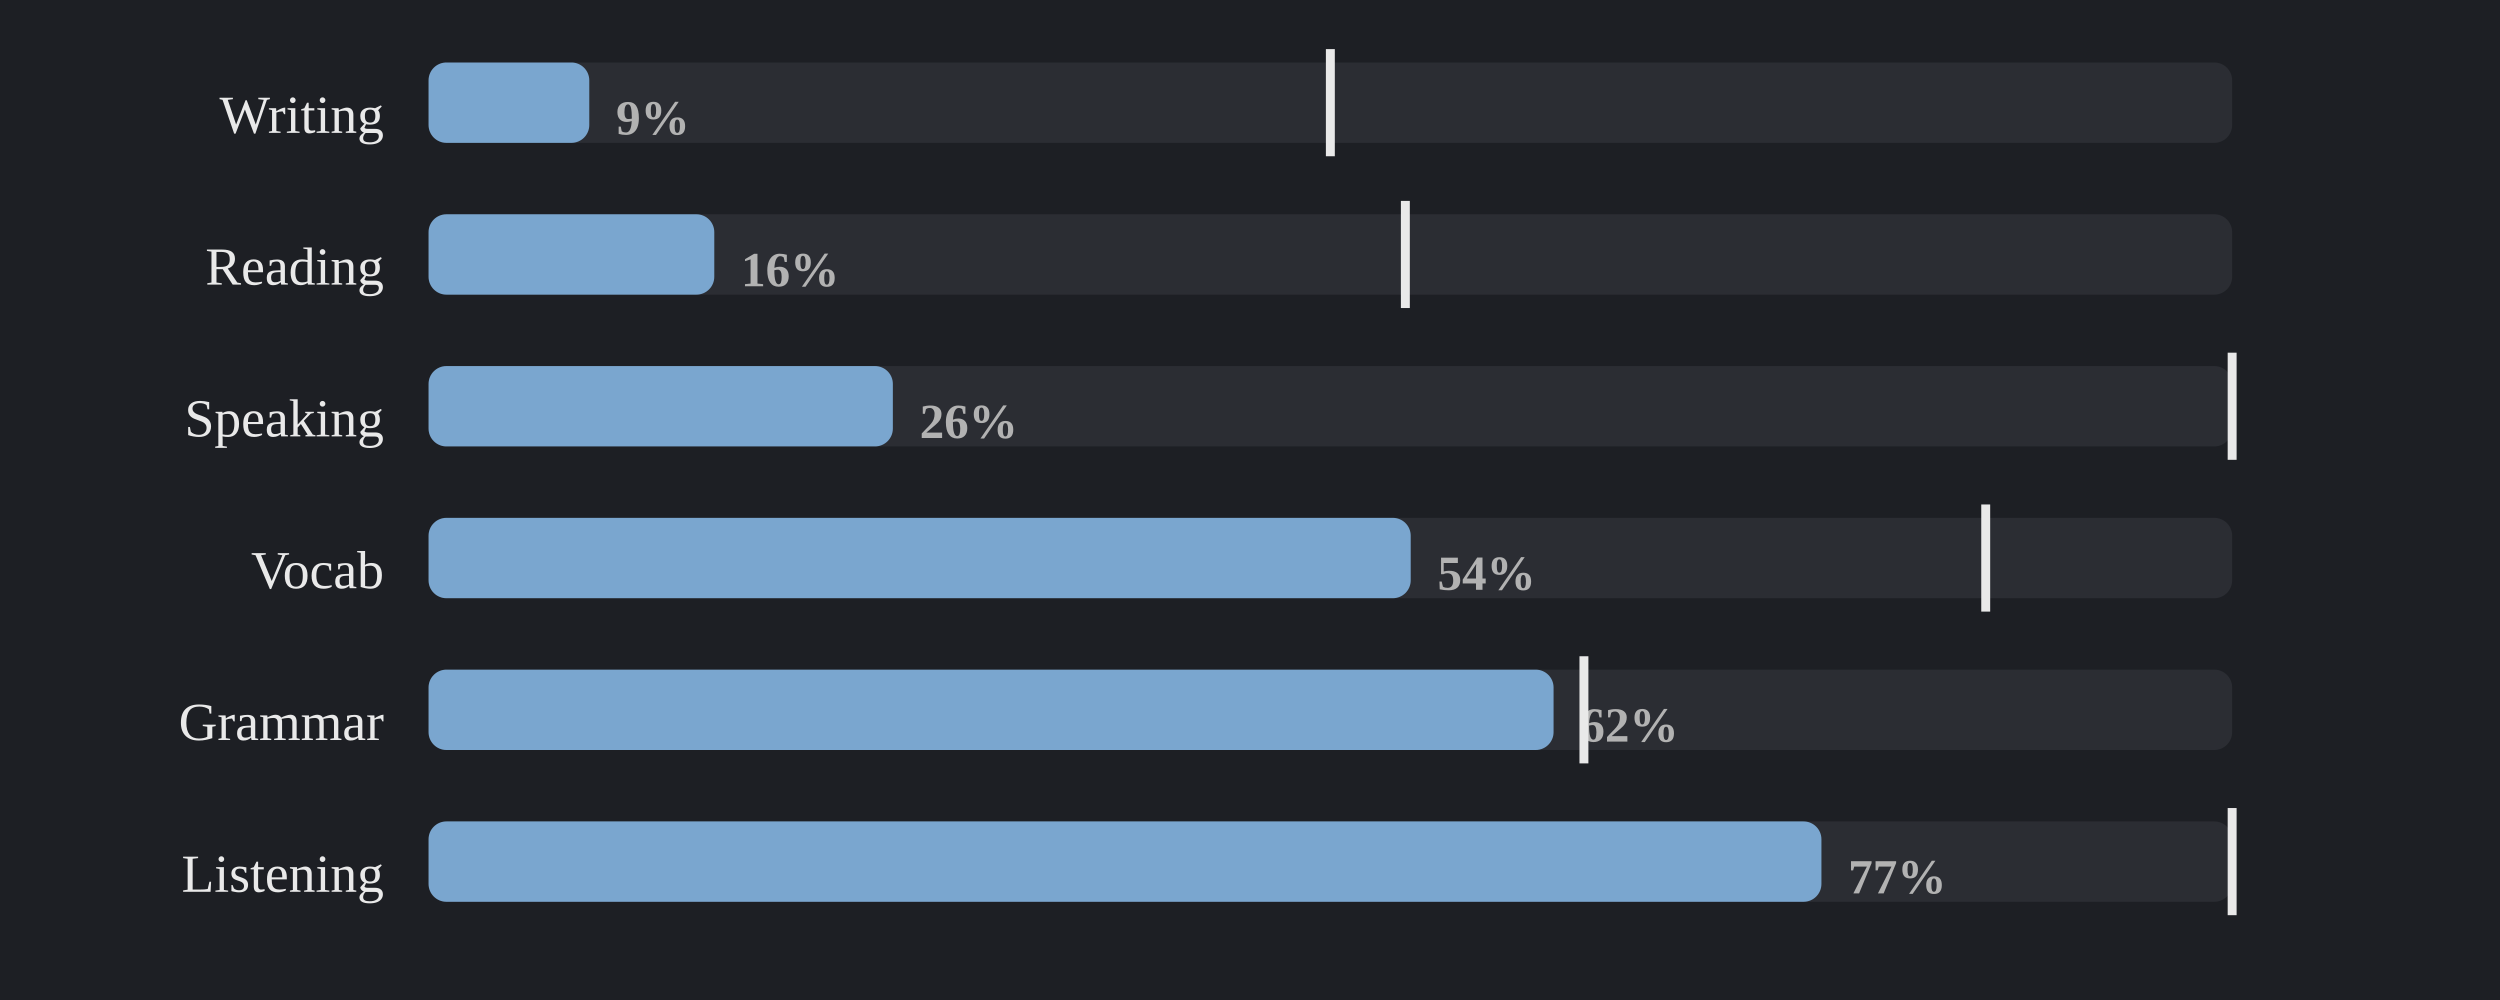
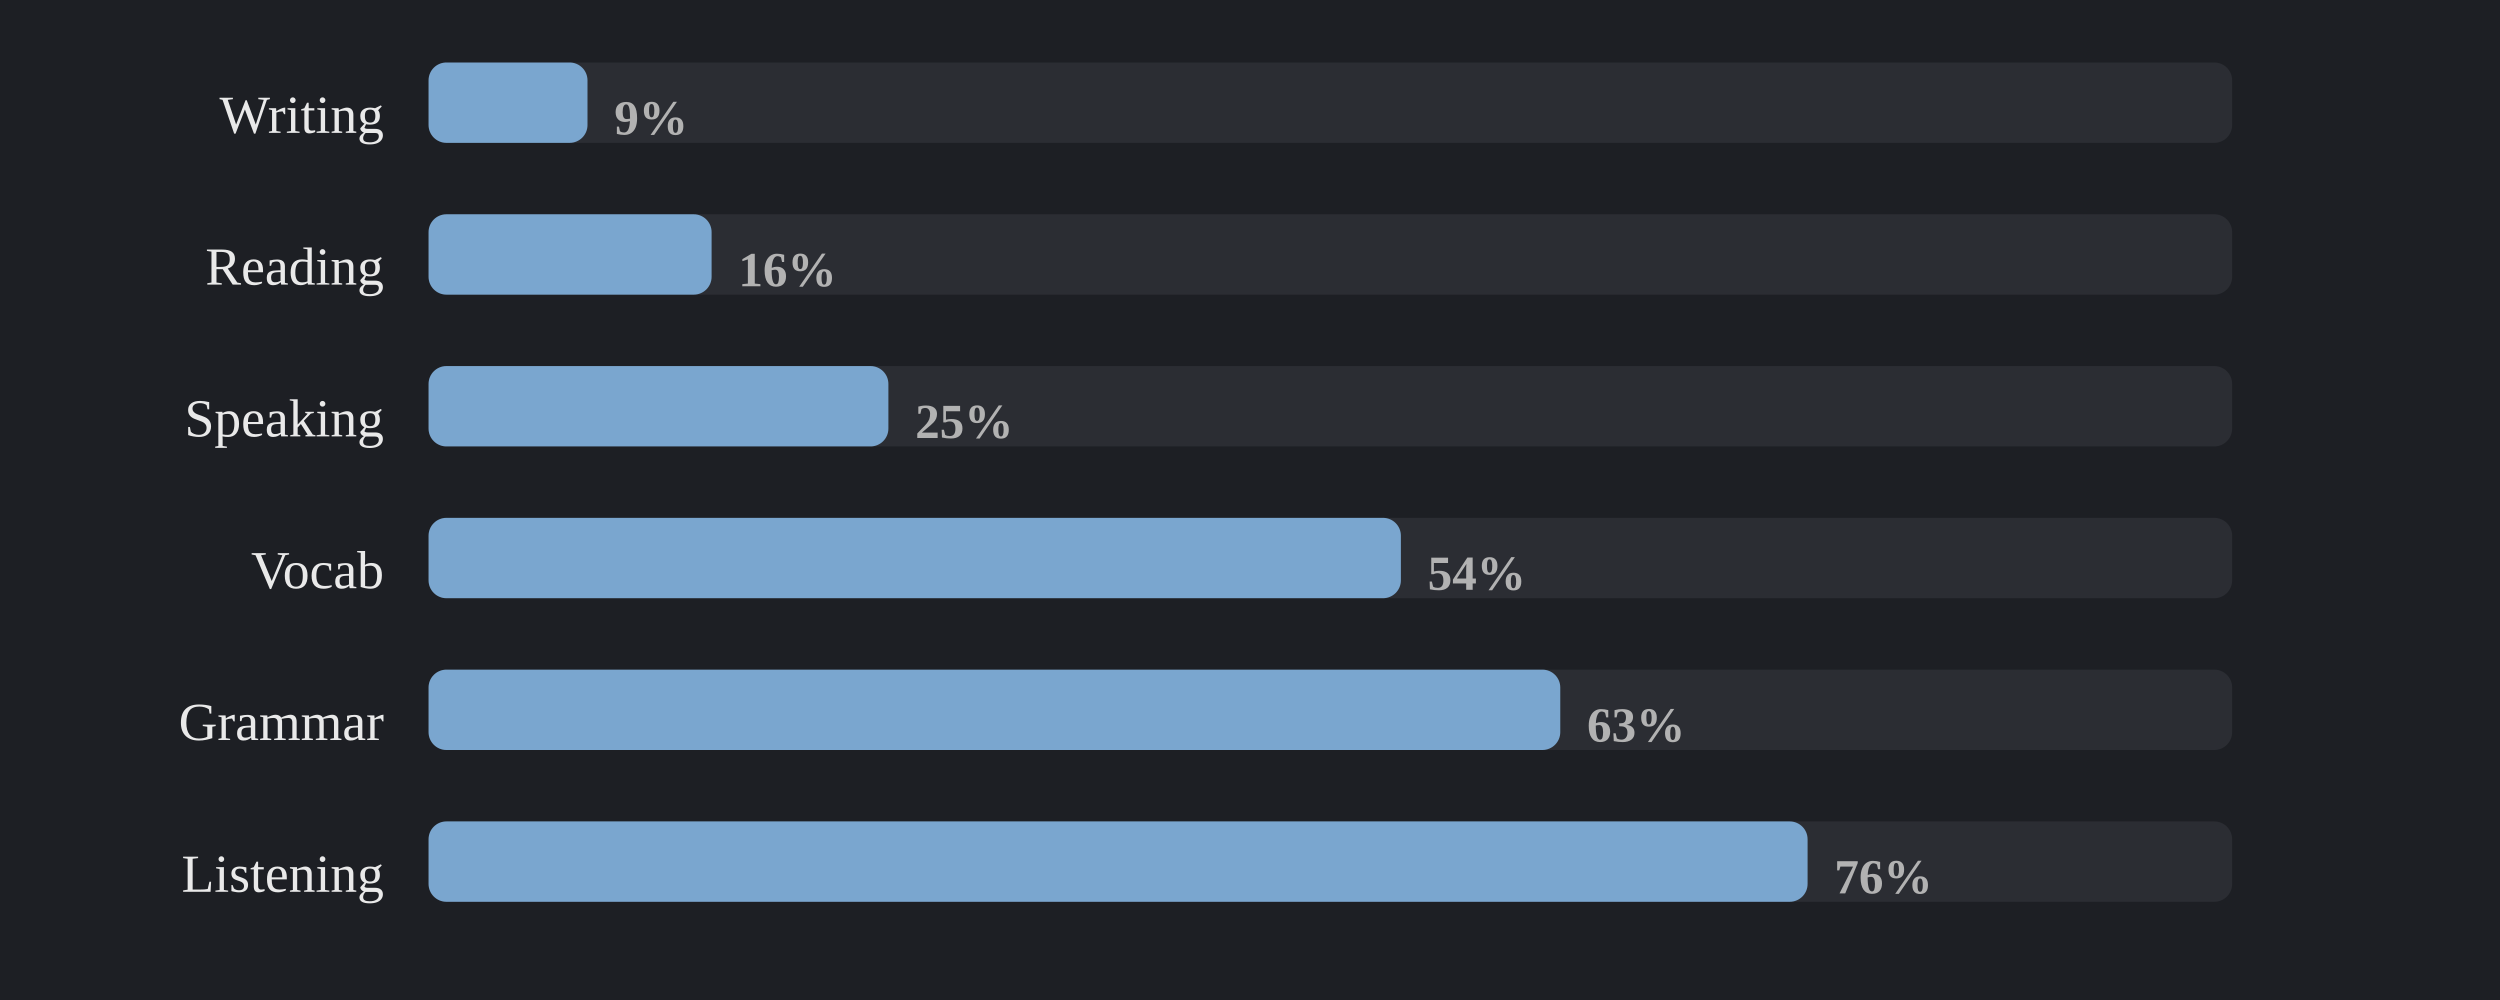
<svg xmlns="http://www.w3.org/2000/svg" viewBox="0 0 560 224" width="100%" role="img" aria-label="Share of days each skill was practised">
  <style>
.p-title{fill:#e9e9e9;font-size:12px;font-weight:600}
.p-sub{fill:#858585;font-size:10px}
.p-line{fill:none;stroke:#7aa6cf;stroke-width:2;stroke-linejoin:round;stroke-linecap:round}
.p-area{fill:#7aa6cf;opacity:.10}
.p-end{fill:#7aa6cf;stroke:#1d1f24;stroke-width:2}
.p-endlab{fill:#b2b2b2;font-size:10px;text-anchor:end;font-weight:600}
- .p-target{stroke:#858585;stroke-width:1;stroke-dasharray:0}
- .p-tlabel{fill:#858585;font-size:9px;text-anchor:end}
.p-base{stroke:#3a3d43;stroke-width:1}
.b-bar{fill:#7aa6cf}
.b-bar:hover{fill:#7aa6cf;opacity:.85}
.b-hi{fill:#7aa6cf}
.d-lab{fill:#858585;font-size:10px;text-anchor:middle}
.d-val{fill:#b2b2b2;font-size:10px;text-anchor:middle;font-weight:600}
/* heatmap */
.hm-mon{fill:#858585;font-size:10px}
.hm-dow{fill:#858585;font-size:9px;text-anchor:end}
rect:hover{opacity:.8}
/* horizontal bars */
.h-cat{fill:#e9e9e9;font-size:12px;text-anchor:end;dominant-baseline:middle}
.h-track{fill:#2b2d33}
.h-fill{fill:#7aa6cf}
.h-val{fill:#b2b2b2;font-size:11px;font-weight:600;dominant-baseline:middle}
- .h-obj{stroke:#e9e9e9;stroke-width:2}
.ts-lab{fill:#e9e9e9;font-size:11px;font-weight:600}
.ts-val{fill:#b2b2b2;font-size:11px}
</style>
  <rect x="0" y="0" width="100%" height="100%" fill="#1d1f24" />
  <text class="h-cat" x="86" y="27">Writing</text>
  <rect class="h-track" x="96" y="14" width="404" height="18" rx="4" />
-   <rect class="h-fill" x="96" y="14" width="36.0" height="18" rx="4" />
-   <text class="h-val" x="138.0" y="27">9%</text>
-   <line class="h-obj" x1="298.0" y1="11" x2="298.0" y2="35" />
+   <rect class="h-fill" x="96" y="14" width="35.6" height="18" rx="4" />
+   <text class="h-val" x="137.6" y="27">9%</text>
  <text class="h-cat" x="86" y="61">Reading</text>
  <rect class="h-track" x="96" y="48" width="404" height="18" rx="4" />
-   <rect class="h-fill" x="96" y="48" width="64.0" height="18" rx="4" />
-   <text class="h-val" x="166.0" y="61">16%</text>
-   <line class="h-obj" x1="314.8" y1="45" x2="314.8" y2="69" />
+   <rect class="h-fill" x="96" y="48" width="63.4" height="18" rx="4" />
+   <text class="h-val" x="165.4" y="61">16%</text>
  <text class="h-cat" x="86" y="95">Speaking</text>
  <rect class="h-track" x="96" y="82" width="404" height="18" rx="4" />
-   <rect class="h-fill" x="96" y="82" width="104.0" height="18" rx="4" />
-   <text class="h-val" x="206.0" y="95">26%</text>
-   <line class="h-obj" x1="500.0" y1="79" x2="500.0" y2="103" />
+   <rect class="h-fill" x="96" y="82" width="103.0" height="18" rx="4" />
+   <text class="h-val" x="205.0" y="95">25%</text>
  <text class="h-cat" x="86" y="129">Vocab</text>
  <rect class="h-track" x="96" y="116" width="404" height="18" rx="4" />
-   <rect class="h-fill" x="96" y="116" width="220.0" height="18" rx="4" />
-   <text class="h-val" x="322.0" y="129">54%</text>
-   <line class="h-obj" x1="444.8" y1="113" x2="444.8" y2="137" />
+   <rect class="h-fill" x="96" y="116" width="217.8" height="18" rx="4" />
+   <text class="h-val" x="319.8" y="129">54%</text>
  <text class="h-cat" x="86" y="163">Grammar</text>
  <rect class="h-track" x="96" y="150" width="404" height="18" rx="4" />
-   <rect class="h-fill" x="96" y="150" width="252.0" height="18" rx="4" />
-   <text class="h-val" x="354.0" y="163">62%</text>
-   <line class="h-obj" x1="354.8" y1="147" x2="354.8" y2="171" />
+   <rect class="h-fill" x="96" y="150" width="253.5" height="18" rx="4" />
+   <text class="h-val" x="355.5" y="163">63%</text>
  <text class="h-cat" x="86" y="197">Listening</text>
  <rect class="h-track" x="96" y="184" width="404" height="18" rx="4" />
-   <rect class="h-fill" x="96" y="184" width="312.0" height="18" rx="4" />
-   <text class="h-val" x="414.0" y="197">77%</text>
-   <line class="h-obj" x1="500.0" y1="181" x2="500.0" y2="205" />
+   <rect class="h-fill" x="96" y="184" width="308.9" height="18" rx="4" />
+   <text class="h-val" x="410.9" y="197">76%</text>
</svg>
